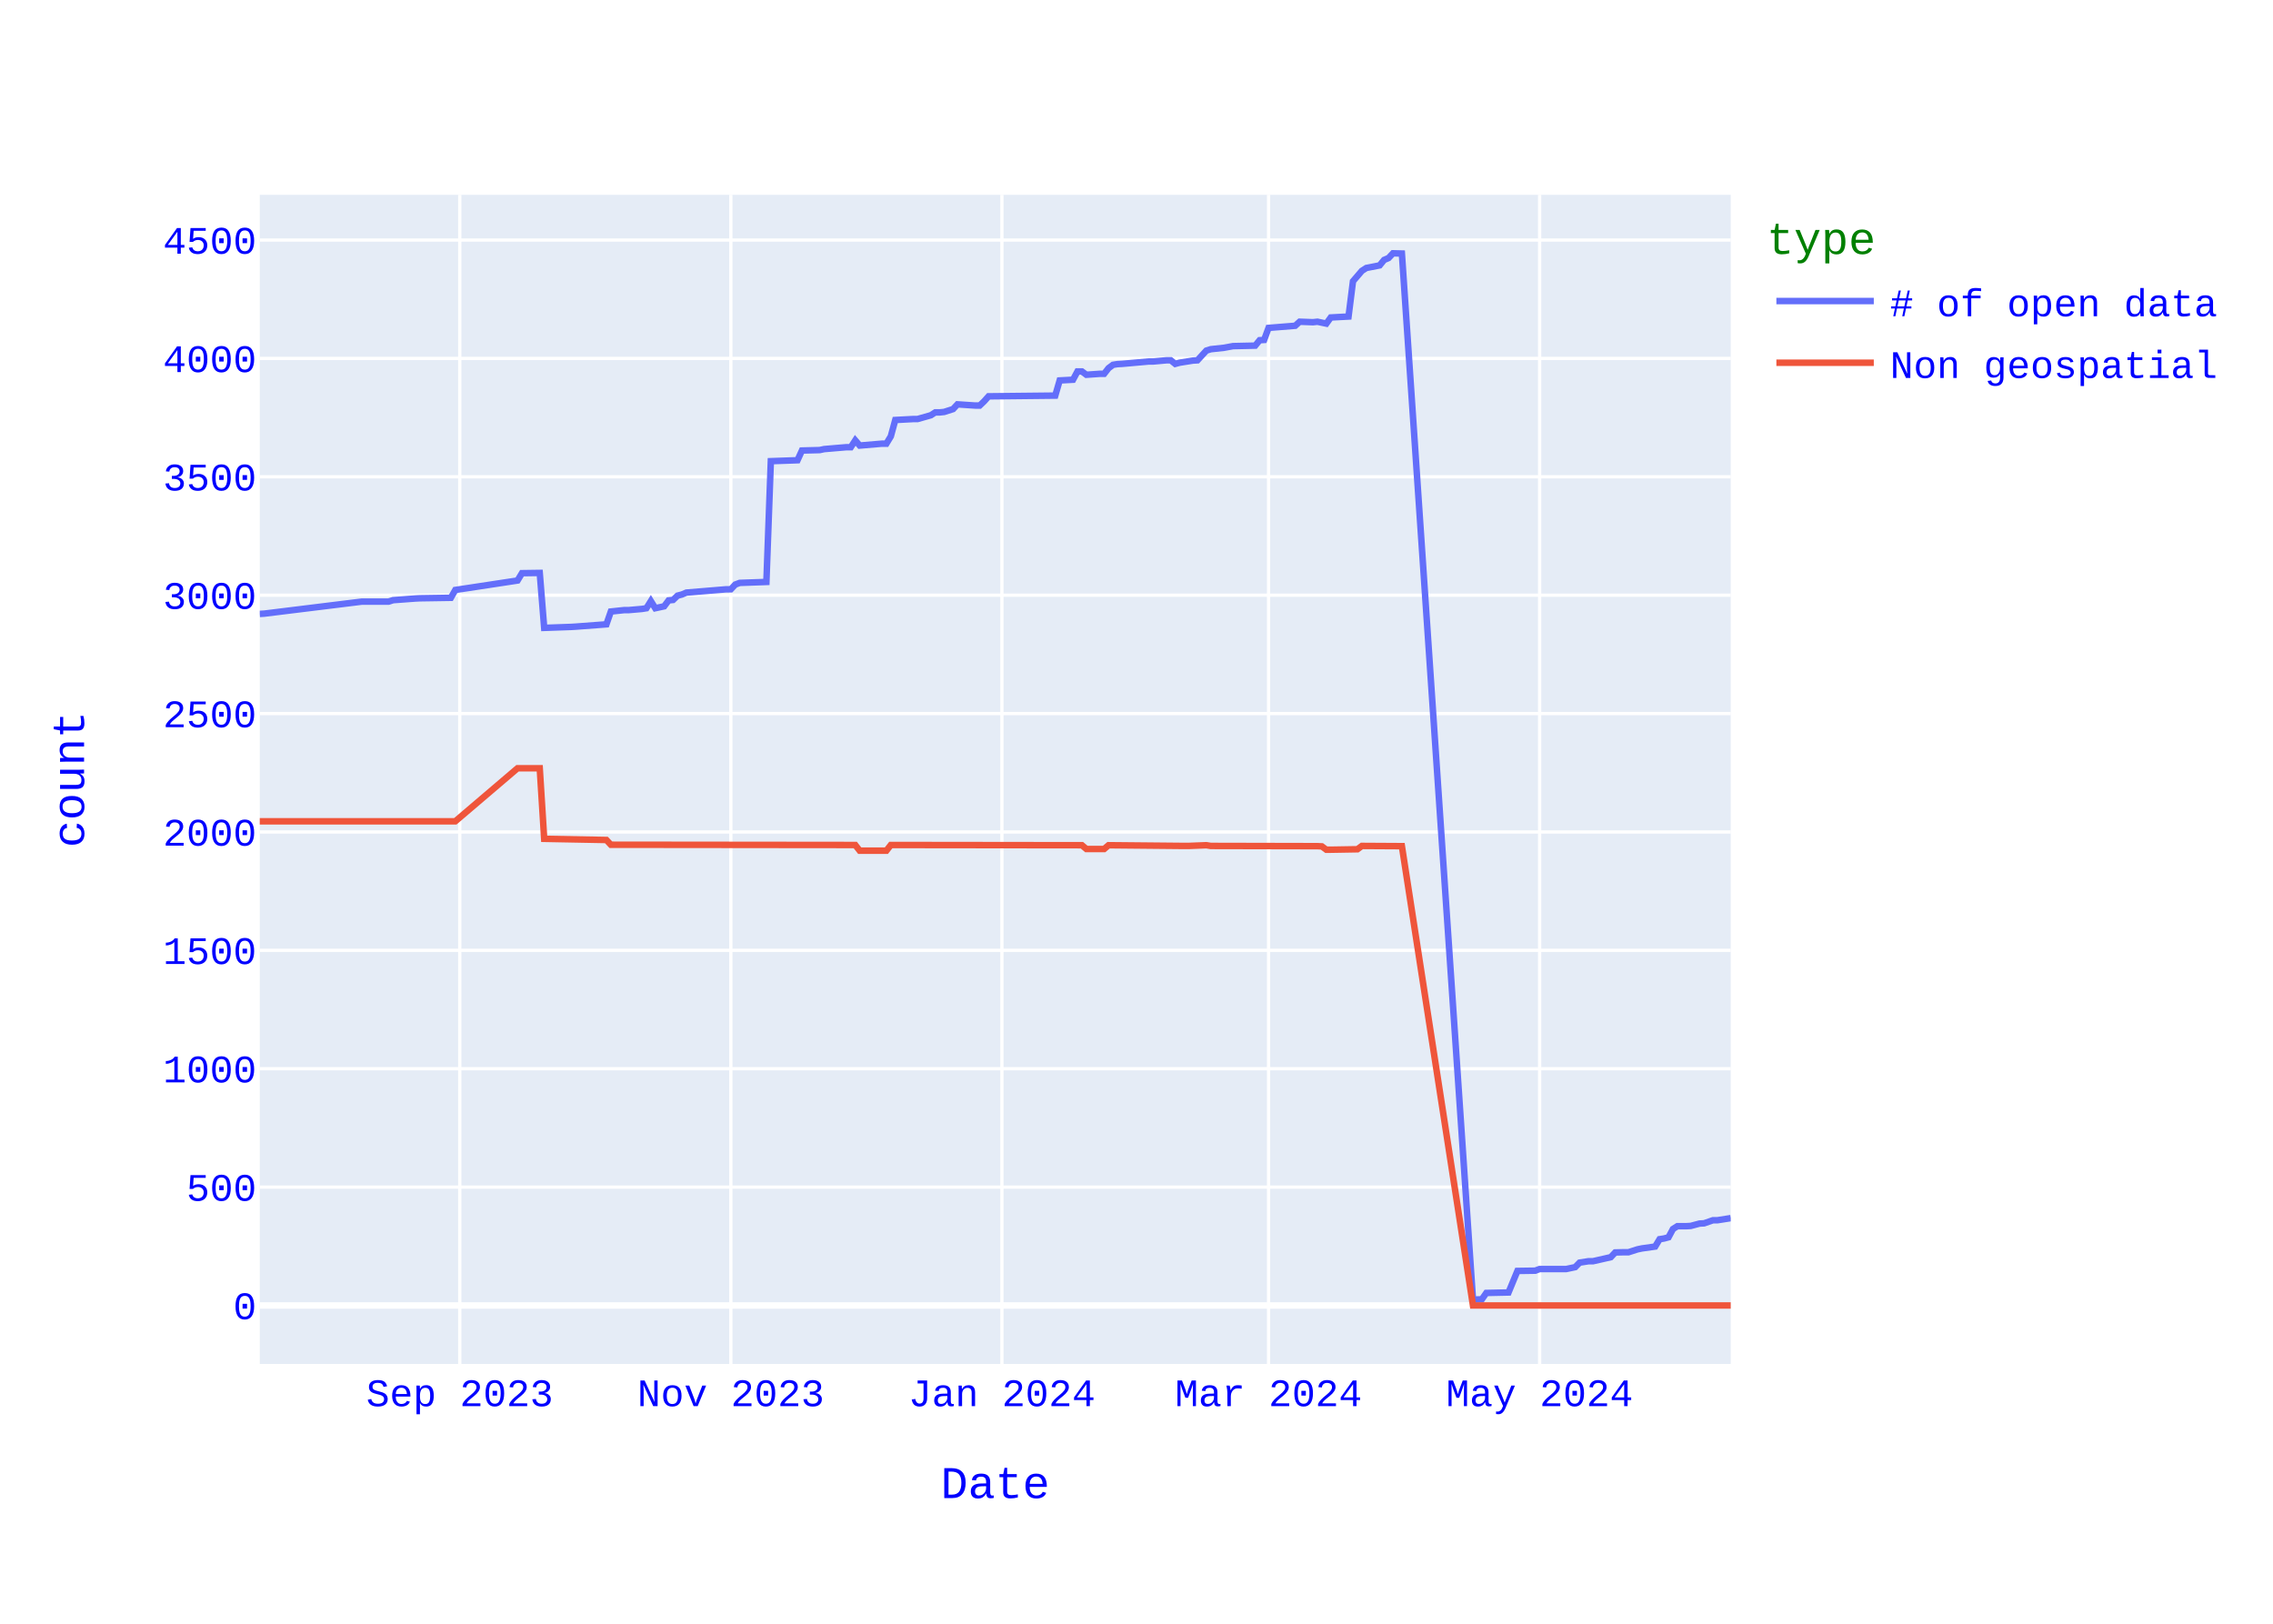
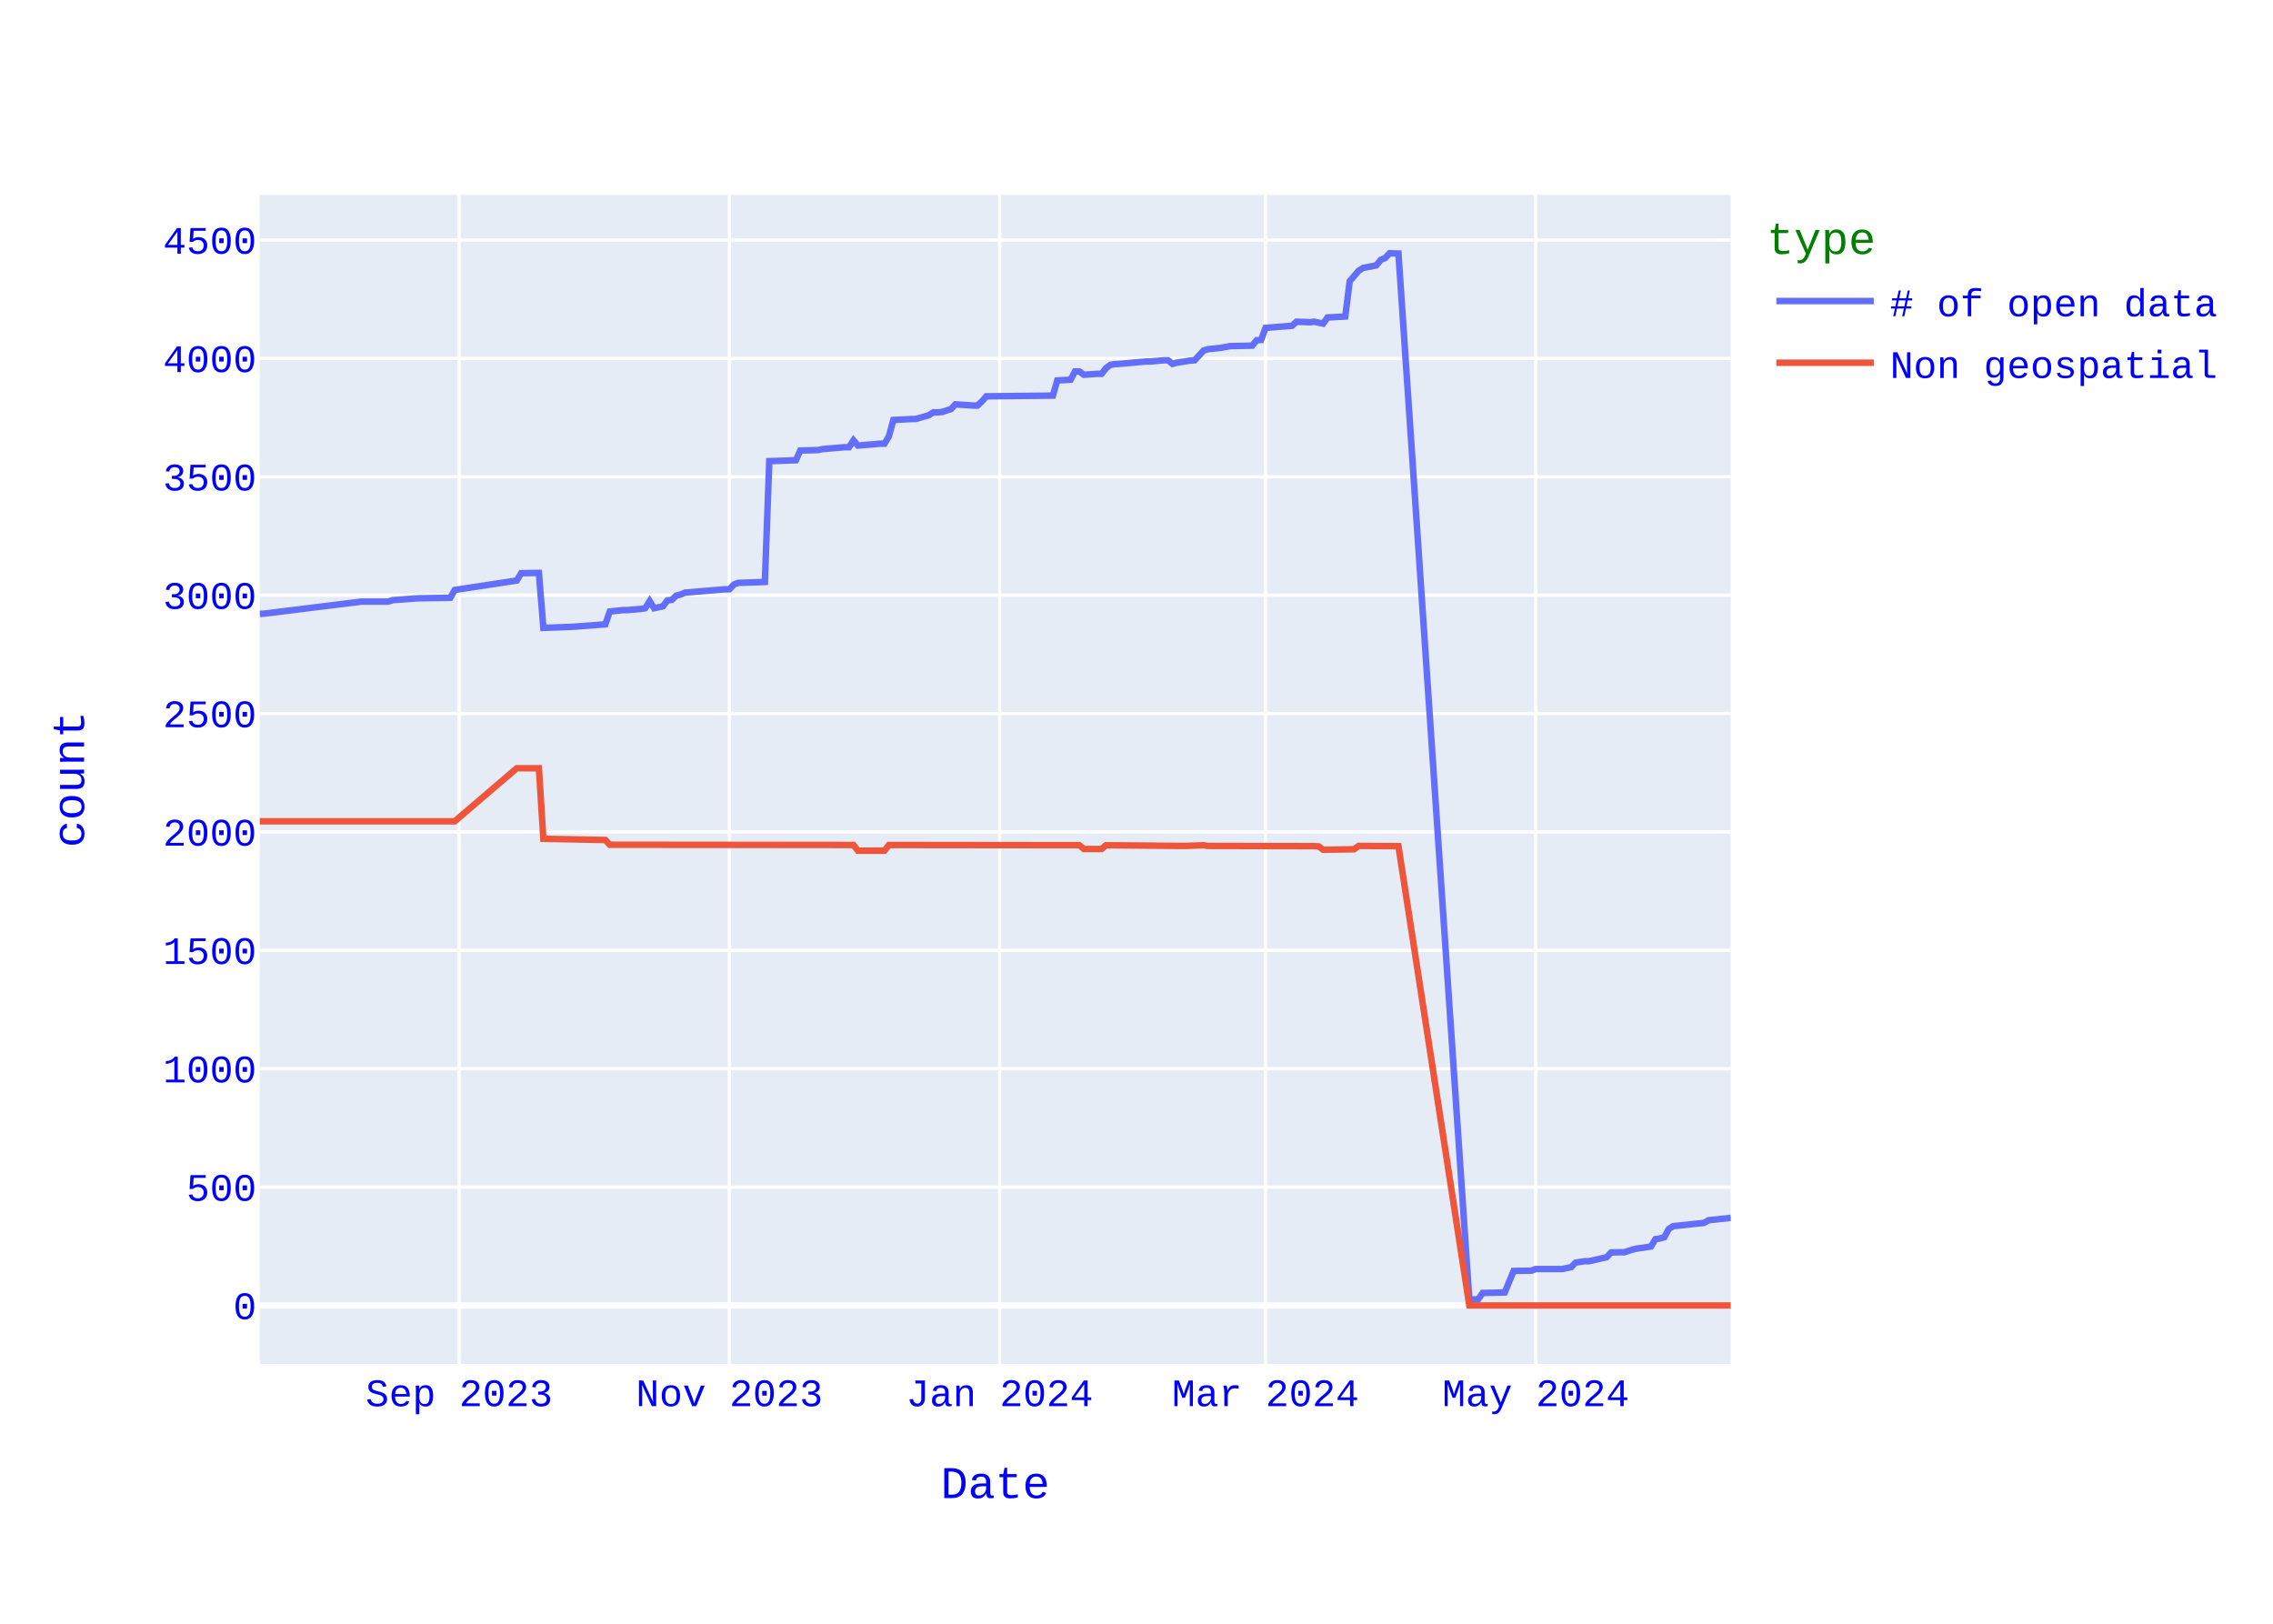
<svg xmlns="http://www.w3.org/2000/svg" class="main-svg" width="700" height="500" style="" viewBox="0 0 700 500">
  <rect x="0" y="0" width="700" height="500" style="fill: rgb(255, 255, 255); fill-opacity: 1;" />
-   <defs id="defs-eb9324">
+   <defs id="defs-69649e">
    <g class="clips">
-       <clipPath id="clipeb9324xyplot" class="plotclip">
+       <clipPath id="clip69649exyplot" class="plotclip">
        <rect width="453" height="360" />
      </clipPath>
-       <clipPath class="axesclip" id="clipeb9324x">
+       <clipPath class="axesclip" id="clip69649ex">
        <rect x="80" y="0" width="453" height="500" />
      </clipPath>
-       <clipPath class="axesclip" id="clipeb9324y">
+       <clipPath class="axesclip" id="clip69649ey">
        <rect x="0" y="60" width="700" height="360" />
      </clipPath>
-       <clipPath class="axesclip" id="clipeb9324xy">
+       <clipPath class="axesclip" id="clip69649exy">
        <rect x="80" y="60" width="453" height="360" />
      </clipPath>
    </g>
    <g class="gradients" />
    <g class="patterns" />
  </defs>
  <g class="bglayer">
    <rect class="bg" x="80" y="60" width="453" height="360" style="fill: rgb(229, 236, 246); fill-opacity: 1; stroke-width: 0;" />
  </g>
  <g class="layer-below">
    <g class="imagelayer" />
    <g class="shapelayer" />
  </g>
  <g class="cartesianlayer">
    <g class="subplot xy">
      <g class="layer-subplot">
        <g class="shapelayer" />
        <g class="imagelayer" />
      </g>
      <g class="minor-gridlayer">
        <g class="x" />
        <g class="y" />
      </g>
      <g class="gridlayer">
        <g class="x">
-           <path class="xgrid crisp" transform="translate(141.59,0)" d="M0,60v360" style="stroke: rgb(255, 255, 255); stroke-opacity: 1; stroke-width: 1px;" />
-           <path class="xgrid crisp" transform="translate(225.07,0)" d="M0,60v360" style="stroke: rgb(255, 255, 255); stroke-opacity: 1; stroke-width: 1px;" />
-           <path class="xgrid crisp" transform="translate(308.55,0)" d="M0,60v360" style="stroke: rgb(255, 255, 255); stroke-opacity: 1; stroke-width: 1px;" />
-           <path class="xgrid crisp" transform="translate(390.67,0)" d="M0,60v360" style="stroke: rgb(255, 255, 255); stroke-opacity: 1; stroke-width: 1px;" />
-           <path class="xgrid crisp" transform="translate(474.15,0)" d="M0,60v360" style="stroke: rgb(255, 255, 255); stroke-opacity: 1; stroke-width: 1px;" />
+           <path class="xgrid crisp" transform="translate(141.4,0)" d="M0,60v360" style="stroke: rgb(255, 255, 255); stroke-opacity: 1; stroke-width: 1px;" />
+           <path class="xgrid crisp" transform="translate(224.63,0)" d="M0,60v360" style="stroke: rgb(255, 255, 255); stroke-opacity: 1; stroke-width: 1px;" />
+           <path class="xgrid crisp" transform="translate(307.86,0)" d="M0,60v360" style="stroke: rgb(255, 255, 255); stroke-opacity: 1; stroke-width: 1px;" />
+           <path class="xgrid crisp" transform="translate(389.73,0)" d="M0,60v360" style="stroke: rgb(255, 255, 255); stroke-opacity: 1; stroke-width: 1px;" />
+           <path class="xgrid crisp" transform="translate(472.96,0)" d="M0,60v360" style="stroke: rgb(255, 255, 255); stroke-opacity: 1; stroke-width: 1px;" />
        </g>
        <g class="y">
          <path class="ygrid crisp" transform="translate(0,365.55)" d="M80,0h453" style="stroke: rgb(255, 255, 255); stroke-opacity: 1; stroke-width: 1px;" />
          <path class="ygrid crisp" transform="translate(0,329.09)" d="M80,0h453" style="stroke: rgb(255, 255, 255); stroke-opacity: 1; stroke-width: 1px;" />
          <path class="ygrid crisp" transform="translate(0,292.64)" d="M80,0h453" style="stroke: rgb(255, 255, 255); stroke-opacity: 1; stroke-width: 1px;" />
          <path class="ygrid crisp" transform="translate(0,256.19)" d="M80,0h453" style="stroke: rgb(255, 255, 255); stroke-opacity: 1; stroke-width: 1px;" />
          <path class="ygrid crisp" transform="translate(0,219.73)" d="M80,0h453" style="stroke: rgb(255, 255, 255); stroke-opacity: 1; stroke-width: 1px;" />
          <path class="ygrid crisp" transform="translate(0,183.28)" d="M80,0h453" style="stroke: rgb(255, 255, 255); stroke-opacity: 1; stroke-width: 1px;" />
          <path class="ygrid crisp" transform="translate(0,146.82)" d="M80,0h453" style="stroke: rgb(255, 255, 255); stroke-opacity: 1; stroke-width: 1px;" />
          <path class="ygrid crisp" transform="translate(0,110.37)" d="M80,0h453" style="stroke: rgb(255, 255, 255); stroke-opacity: 1; stroke-width: 1px;" />
          <path class="ygrid crisp" transform="translate(0,73.92)" d="M80,0h453" style="stroke: rgb(255, 255, 255); stroke-opacity: 1; stroke-width: 1px;" />
        </g>
      </g>
      <g class="zerolinelayer">
        <path class="yzl zl crisp" transform="translate(0,402)" d="M80,0h453" style="stroke: rgb(255, 255, 255); stroke-opacity: 1; stroke-width: 2px;" />
      </g>
      <path class="xlines-below" />
      <path class="ylines-below" />
      <g class="overlines-below" />
      <g class="xaxislayer-below" />
      <g class="yaxislayer-below" />
      <g class="overaxes-below" />
-       <g class="plot" transform="translate(80,60)" clip-path="url(#clipeb9324xyplot)">
+       <g class="plot" transform="translate(80,60)" clip-path="url(#clip69649exyplot)">
        <g class="scatterlayer mlayer">
-           <g class="trace scatter trace7f1f57" style="stroke-miterlimit: 2; opacity: 1;">
+           <g class="trace scatter trace33b932" style="stroke-miterlimit: 2; opacity: 1;">
            <g class="fills" />
            <g class="errorbars" />
            <g class="lines">
-               <path class="js-line" d="M453,315.1L448.89,315.75L447.53,315.75L444.79,316.7L443.42,316.77L440.68,317.5L439.31,317.58L436.58,317.58L435.21,318.45L433.84,321L432.47,321.37L431.1,321.59L429.73,323.85L425.63,324.43L424.26,324.72L421.52,325.6L420.15,325.6L417.42,325.67L416.05,327.13L410.57,328.37L409.21,328.37L406.47,328.8L405.1,330.19L402.36,330.77L400.99,330.77L394.15,330.77L392.78,331.28L387.31,331.36L384.57,337.99L377.73,338.14L376.36,340.1L373.62,340.18L351.73,18.07L348.99,18L347.62,19.46L346.25,20.04L344.88,21.72L340.78,22.52L339.41,23.4L336.67,26.6L335.3,37.47L329.83,37.76L328.46,39.65L325.72,39.07L324.35,39.22L320.25,39.07L318.88,40.31L310.67,40.97L309.3,44.68L307.93,44.76L306.56,46.43L299.72,46.58L296.98,47.09L292.88,47.53L291.51,47.96L288.77,50.95L287.4,51.03L283.3,51.68L281.93,52.05L280.56,50.95L279.19,50.95L275.08,51.32L273.72,51.32L265.5,52.05L264.14,52.12L262.77,52.34L261.4,53.36L260.03,55.11L258.66,55.11L254.56,55.4L253.19,54.38L251.82,54.38L250.45,56.93L246.34,57.15L244.98,61.82L224.45,62.04L223.08,63.57L221.71,64.88L220.34,64.88L214.87,64.51L213.5,65.97L210.76,66.85L209.39,66.99L208.02,66.99L206.66,67.87L202.55,69.04L201.18,69.04L195.71,69.33L194.34,74.36L192.97,76.62L191.6,76.62L184.76,77.2L183.39,75.6L182.02,77.71L180.65,77.71L173.81,78.29L172.44,78.59L166.97,78.73L165.6,81.72L157.39,82.01L156.02,119.2L147.81,119.49L146.44,120L145.07,121.46L143.7,121.46L131.38,122.48L130.02,123.06L128.65,123.42L127.28,124.74L125.91,124.88L124.54,126.7L121.8,127.29L120.44,125.1L119.07,127.29L117.7,127.51L113.59,127.87L112.22,127.87L108.12,128.31L106.75,132.25L97.17,132.97L95.8,133.05L87.59,133.34L86.22,116.42L80.75,116.5L79.38,118.76L60.22,121.67L58.85,124.08L49.27,124.23L47.9,124.3L41.06,124.81L39.69,125.25L31.48,125.25L1.37,128.96L0,129.04" style="vector-effect: none; fill: none; stroke: rgb(99, 110, 250); stroke-opacity: 1; stroke-width: 2px; opacity: 1;" />
+               <path class="js-line" d="M453,315.02L446.18,315.75L444.81,316.56L435.26,317.58L433.9,318.45L432.53,321L431.17,321.37L429.8,321.59L428.44,323.85L424.35,324.43L422.98,324.72L420.25,325.6L418.89,325.6L416.16,325.67L414.8,327.13L409.34,328.37L407.97,328.37L405.24,328.8L403.88,330.19L401.15,330.77L399.79,330.77L392.96,330.77L391.6,331.28L386.14,331.36L383.41,337.99L376.59,338.14L375.23,340.1L372.5,340.18L350.67,18.07L347.94,18L346.57,19.46L345.21,20.04L343.84,21.72L339.75,22.52L338.39,23.4L335.66,26.6L334.29,37.47L328.83,37.76L327.47,39.65L324.74,39.07L323.38,39.22L319.28,39.07L317.92,40.31L309.73,40.97L308.37,44.68L307,44.76L305.64,46.43L298.82,46.58L296.09,47.09L291.99,47.53L290.63,47.96L287.9,50.95L286.54,51.03L282.44,51.68L281.08,52.05L279.71,50.95L278.35,50.95L274.26,51.32L272.89,51.32L264.7,52.05L263.34,52.12L261.98,52.34L260.61,53.36L259.25,55.11L257.88,55.11L253.79,55.4L252.42,54.38L251.06,54.38L249.7,56.93L245.6,57.15L244.24,61.82L223.77,62.04L222.41,63.57L221.04,64.88L219.68,64.88L214.22,64.51L212.86,65.97L210.13,66.85L208.76,66.99L207.4,66.99L206.03,67.87L201.94,69.04L200.58,69.04L195.12,69.33L193.75,74.36L192.39,76.62L191.02,76.62L184.2,77.2L182.84,75.6L181.47,77.71L180.11,77.71L173.29,78.29L171.92,78.59L166.46,78.73L165.1,81.72L156.91,82.01L155.55,119.2L147.36,119.49L146,120L144.63,121.46L143.27,121.46L130.99,122.48L129.62,123.06L128.26,123.42L126.89,124.74L125.53,124.88L124.17,126.7L121.44,127.29L120.07,125.1L118.71,127.29L117.34,127.51L113.25,127.87L111.89,127.87L107.79,128.31L106.43,132.25L96.88,132.97L95.51,133.05L87.33,133.34L85.96,116.42L80.5,116.5L79.14,118.76L60.04,121.67L58.67,124.08L49.12,124.23L47.76,124.3L40.93,124.81L39.57,125.25L31.38,125.25L1.36,128.96L0,129.04" style="vector-effect: none; fill: none; stroke: rgb(99, 110, 250); stroke-opacity: 1; stroke-width: 2px; opacity: 1;" />
            </g>
            <g class="points" />
            <g class="text" />
          </g>
-           <g class="trace scatter trace445a4e" style="stroke-miterlimit: 2; opacity: 1;">
+           <g class="trace scatter trace7920bc" style="stroke-miterlimit: 2; opacity: 1;">
            <g class="fills" />
            <g class="errorbars" />
            <g class="lines">
-               <path class="js-line" d="M453,342L373.62,342L351.73,200.56L339.41,200.49L338.04,201.51L329.83,201.65L328.46,201.65L327.09,200.63L325.72,200.56L292.88,200.49L291.51,200.27L286.03,200.49L284.66,200.49L261.4,200.27L260.03,201.43L254.56,201.43L253.19,200.27L194.34,200.2L192.97,201.95L184.76,201.95L183.39,200.2L108.12,200.12L106.75,198.66L87.59,198.3L86.22,176.57L79.38,176.57L60.22,192.9L0,192.9" style="vector-effect: none; fill: none; stroke: rgb(239, 85, 59); stroke-opacity: 1; stroke-width: 2px; opacity: 1;" />
+               <path class="js-line" d="M453,342L372.5,342L350.67,200.56L338.39,200.49L337.02,201.51L328.83,201.65L327.47,201.65L326.11,200.63L324.74,200.56L291.99,200.49L290.63,200.27L285.17,200.49L283.81,200.49L260.61,200.27L259.25,201.43L253.79,201.43L252.42,200.27L193.75,200.2L192.39,201.95L184.2,201.95L182.84,200.2L107.79,200.12L106.43,198.66L87.33,198.3L85.96,176.57L79.14,176.57L60.04,192.9L0,192.9" style="vector-effect: none; fill: none; stroke: rgb(239, 85, 59); stroke-opacity: 1; stroke-width: 2px; opacity: 1;" />
            </g>
            <g class="points" />
            <g class="text" />
          </g>
        </g>
      </g>
      <g class="overplot" />
      <path class="xlines-above crisp" d="M0,0" style="fill: none;" />
      <path class="ylines-above crisp" d="M0,0" style="fill: none;" />
      <g class="overlines-above" />
      <g class="xaxislayer-above">
        <g class="xtick">
-           <text text-anchor="middle" x="0" y="433" transform="translate(141.59,0)" style="font-family: 'Courier New'; font-size: 12px; fill: rgb(0, 0, 255); fill-opacity: 1; white-space: pre; opacity: 1;">Sep 2023</text>
-         </g>
-         <g class="xtick">
-           <text text-anchor="middle" x="0" y="433" style="font-family: 'Courier New'; font-size: 12px; fill: rgb(0, 0, 255); fill-opacity: 1; white-space: pre; opacity: 1;" transform="translate(225.07,0)">Nov 2023</text>
-         </g>
-         <g class="xtick">
-           <text text-anchor="middle" x="0" y="433" style="font-family: 'Courier New'; font-size: 12px; fill: rgb(0, 0, 255); fill-opacity: 1; white-space: pre; opacity: 1;" transform="translate(308.55,0)">Jan 2024</text>
-         </g>
-         <g class="xtick">
-           <text text-anchor="middle" x="0" y="433" style="font-family: 'Courier New'; font-size: 12px; fill: rgb(0, 0, 255); fill-opacity: 1; white-space: pre; opacity: 1;" transform="translate(390.67,0)">Mar 2024</text>
-         </g>
-         <g class="xtick">
-           <text text-anchor="middle" x="0" y="433" style="font-family: 'Courier New'; font-size: 12px; fill: rgb(0, 0, 255); fill-opacity: 1; white-space: pre; opacity: 1;" transform="translate(474.15,0)">May 2024</text>
+           <text text-anchor="middle" x="0" y="433" transform="translate(141.4,0)" style="font-family: 'Courier New'; font-size: 12px; fill: rgb(0, 0, 255); fill-opacity: 1; white-space: pre; opacity: 1;">Sep 2023</text>
+         </g>
+         <g class="xtick">
+           <text text-anchor="middle" x="0" y="433" style="font-family: 'Courier New'; font-size: 12px; fill: rgb(0, 0, 255); fill-opacity: 1; white-space: pre; opacity: 1;" transform="translate(224.63,0)">Nov 2023</text>
+         </g>
+         <g class="xtick">
+           <text text-anchor="middle" x="0" y="433" style="font-family: 'Courier New'; font-size: 12px; fill: rgb(0, 0, 255); fill-opacity: 1; white-space: pre; opacity: 1;" transform="translate(307.86,0)">Jan 2024</text>
+         </g>
+         <g class="xtick">
+           <text text-anchor="middle" x="0" y="433" style="font-family: 'Courier New'; font-size: 12px; fill: rgb(0, 0, 255); fill-opacity: 1; white-space: pre; opacity: 1;" transform="translate(389.73,0)">Mar 2024</text>
+         </g>
+         <g class="xtick">
+           <text text-anchor="middle" x="0" y="433" style="font-family: 'Courier New'; font-size: 12px; fill: rgb(0, 0, 255); fill-opacity: 1; white-space: pre; opacity: 1;" transform="translate(472.96,0)">May 2024</text>
        </g>
      </g>
      <g class="yaxislayer-above">
        <g class="ytick">
          <text text-anchor="end" x="79" y="4.2" transform="translate(0,402)" style="font-family: 'Courier New'; font-size: 12px; fill: rgb(0, 0, 255); fill-opacity: 1; white-space: pre; opacity: 1;">0</text>
        </g>
        <g class="ytick">
          <text text-anchor="end" x="79" y="4.2" style="font-family: 'Courier New'; font-size: 12px; fill: rgb(0, 0, 255); fill-opacity: 1; white-space: pre; opacity: 1;" transform="translate(0,365.55)">500</text>
        </g>
        <g class="ytick">
          <text text-anchor="end" x="79" y="4.2" style="font-family: 'Courier New'; font-size: 12px; fill: rgb(0, 0, 255); fill-opacity: 1; white-space: pre; opacity: 1;" transform="translate(0,329.09)">1000</text>
        </g>
        <g class="ytick">
          <text text-anchor="end" x="79" y="4.2" style="font-family: 'Courier New'; font-size: 12px; fill: rgb(0, 0, 255); fill-opacity: 1; white-space: pre; opacity: 1;" transform="translate(0,292.64)">1500</text>
        </g>
        <g class="ytick">
          <text text-anchor="end" x="79" y="4.2" style="font-family: 'Courier New'; font-size: 12px; fill: rgb(0, 0, 255); fill-opacity: 1; white-space: pre; opacity: 1;" transform="translate(0,256.19)">2000</text>
        </g>
        <g class="ytick">
          <text text-anchor="end" x="79" y="4.2" style="font-family: 'Courier New'; font-size: 12px; fill: rgb(0, 0, 255); fill-opacity: 1; white-space: pre; opacity: 1;" transform="translate(0,219.73)">2500</text>
        </g>
        <g class="ytick">
          <text text-anchor="end" x="79" y="4.2" style="font-family: 'Courier New'; font-size: 12px; fill: rgb(0, 0, 255); fill-opacity: 1; white-space: pre; opacity: 1;" transform="translate(0,183.28)">3000</text>
        </g>
        <g class="ytick">
          <text text-anchor="end" x="79" y="4.2" style="font-family: 'Courier New'; font-size: 12px; fill: rgb(0, 0, 255); fill-opacity: 1; white-space: pre; opacity: 1;" transform="translate(0,146.82)">3500</text>
        </g>
        <g class="ytick">
          <text text-anchor="end" x="79" y="4.2" style="font-family: 'Courier New'; font-size: 12px; fill: rgb(0, 0, 255); fill-opacity: 1; white-space: pre; opacity: 1;" transform="translate(0,110.37)">4000</text>
        </g>
        <g class="ytick">
          <text text-anchor="end" x="79" y="4.2" style="font-family: 'Courier New'; font-size: 12px; fill: rgb(0, 0, 255); fill-opacity: 1; white-space: pre; opacity: 1;" transform="translate(0,73.92)">4500</text>
        </g>
      </g>
      <g class="overaxes-above" />
    </g>
  </g>
  <g class="polarlayer" />
  <g class="smithlayer" />
  <g class="ternarylayer" />
  <g class="geolayer" />
  <g class="funnelarealayer" />
  <g class="pielayer" />
  <g class="iciclelayer" />
  <g class="treemaplayer" />
  <g class="sunburstlayer" />
  <g class="glimages" />
-   <defs id="topdefs-eb9324">
+   <defs id="topdefs-69649e">
    <g class="clips" />
-     <clipPath id="legendeb9324">
+     <clipPath id="legend69649e">
      <rect width="146" height="67" x="0" y="0" />
    </clipPath>
  </defs>
  <g class="layer-above">
    <g class="imagelayer" />
    <g class="shapelayer" />
  </g>
  <g class="infolayer">
    <g class="legend" pointer-events="all" transform="translate(542.06,60)">
      <rect class="bg" shape-rendering="crispEdges" style="stroke: rgb(68, 68, 68); stroke-opacity: 1; fill: rgb(255, 255, 255); fill-opacity: 1; stroke-width: 0px;" width="146" height="67" x="0" y="0" />
-       <g class="scrollbox" transform="" clip-path="url(#legendeb9324)">
+       <g class="scrollbox" transform="" clip-path="url(#legend69649e)">
        <text class="legendtitletext" text-anchor="start" x="2" y="18.2" style="font-family: 'Courier New'; font-size: 14px; fill: rgb(0, 128, 0); fill-opacity: 1; white-space: pre;">type</text>
        <g class="groups" transform="">
          <g class="traces" transform="translate(0,32.7)" style="opacity: 1;">
            <text class="legendtext" text-anchor="start" x="40" y="4.68" style="font-family: 'Courier New'; font-size: 12px; fill: rgb(0, 0, 255); fill-opacity: 1; white-space: pre;"># of open data</text>
            <g class="layers" style="opacity: 1;">
              <g class="legendfill" />
              <g class="legendlines">
                <path class="js-line" d="M5,0h30" style="fill: none; stroke: rgb(99, 110, 250); stroke-opacity: 1; stroke-width: 2px;" />
              </g>
              <g class="legendsymbols">
                <g class="legendpoints" />
              </g>
            </g>
            <rect class="legendtoggle" x="0" y="-9.5" width="140.828" height="19" style="fill: rgb(0, 0, 0); fill-opacity: 0;" />
          </g>
        </g>
        <g class="groups" transform="">
          <g class="traces" transform="translate(0,51.7)" style="opacity: 1;">
            <text class="legendtext" text-anchor="start" x="40" y="4.68" style="font-family: 'Courier New'; font-size: 12px; fill: rgb(0, 0, 255); fill-opacity: 1; white-space: pre;">Non geospatial</text>
            <g class="layers" style="opacity: 1;">
              <g class="legendfill" />
              <g class="legendlines">
                <path class="js-line" d="M5,0h30" style="fill: none; stroke: rgb(239, 85, 59); stroke-opacity: 1; stroke-width: 2px;" />
              </g>
              <g class="legendsymbols">
                <g class="legendpoints" />
              </g>
            </g>
            <rect class="legendtoggle" x="0" y="-9.5" width="140.828" height="19" style="fill: rgb(0, 0, 0); fill-opacity: 0;" />
          </g>
        </g>
      </g>
      <rect class="scrollbar" rx="20" ry="3" width="0" height="0" style="fill: rgb(128, 139, 164); fill-opacity: 1;" x="0" y="0" />
    </g>
    <g class="g-gtitle" />
    <g class="g-xtitle">
      <text class="xtitle" x="306.5" y="461.3" text-anchor="middle" style="font-family: 'Courier New'; font-size: 14px; fill: rgb(0, 0, 255); opacity: 1; font-weight: normal; white-space: pre;">Date</text>
    </g>
    <g class="g-ytitle">
      <text class="ytitle" transform="rotate(-90,25.8875,240)" x="25.888" y="240" text-anchor="middle" style="font-family: 'Courier New'; font-size: 14px; fill: rgb(0, 0, 255); opacity: 1; font-weight: normal; white-space: pre;">count</text>
    </g>
  </g>
</svg>
